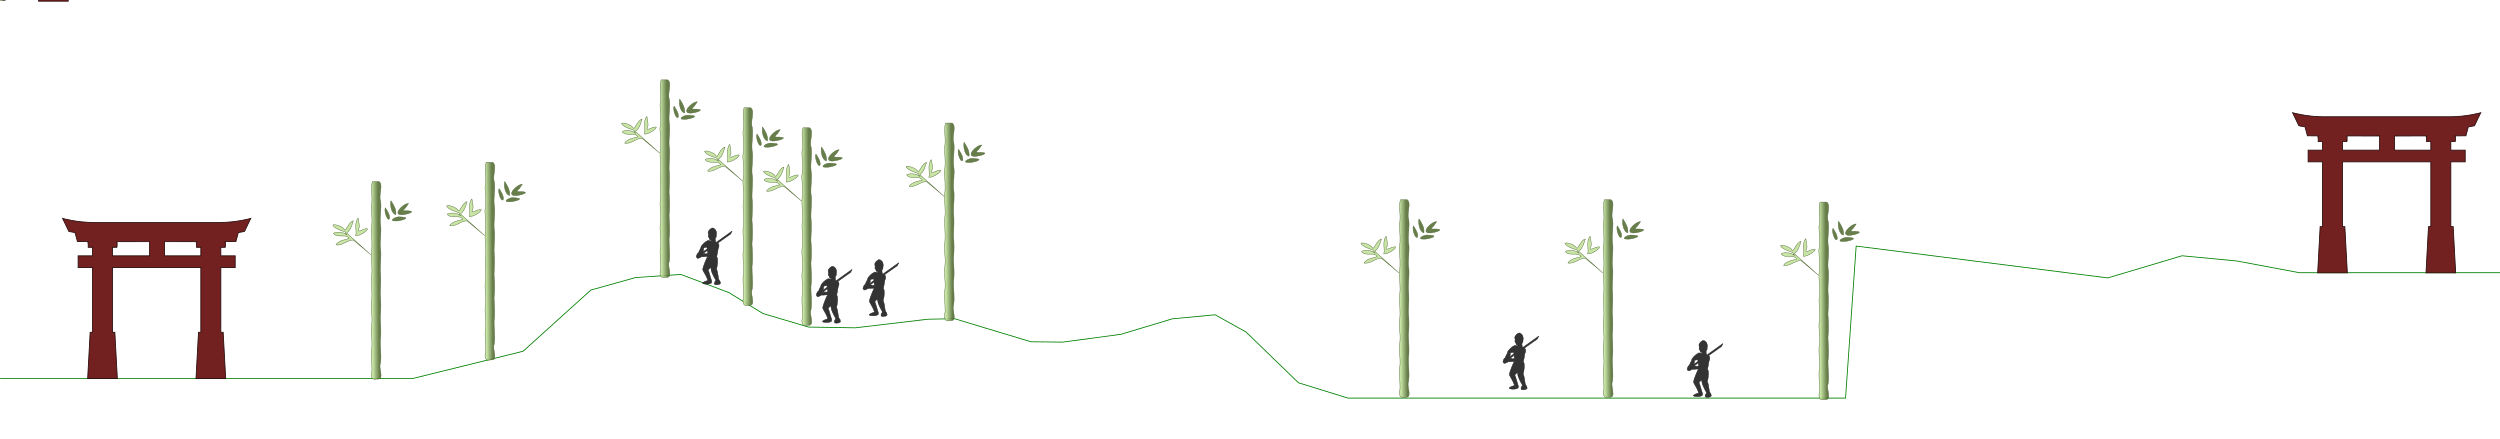
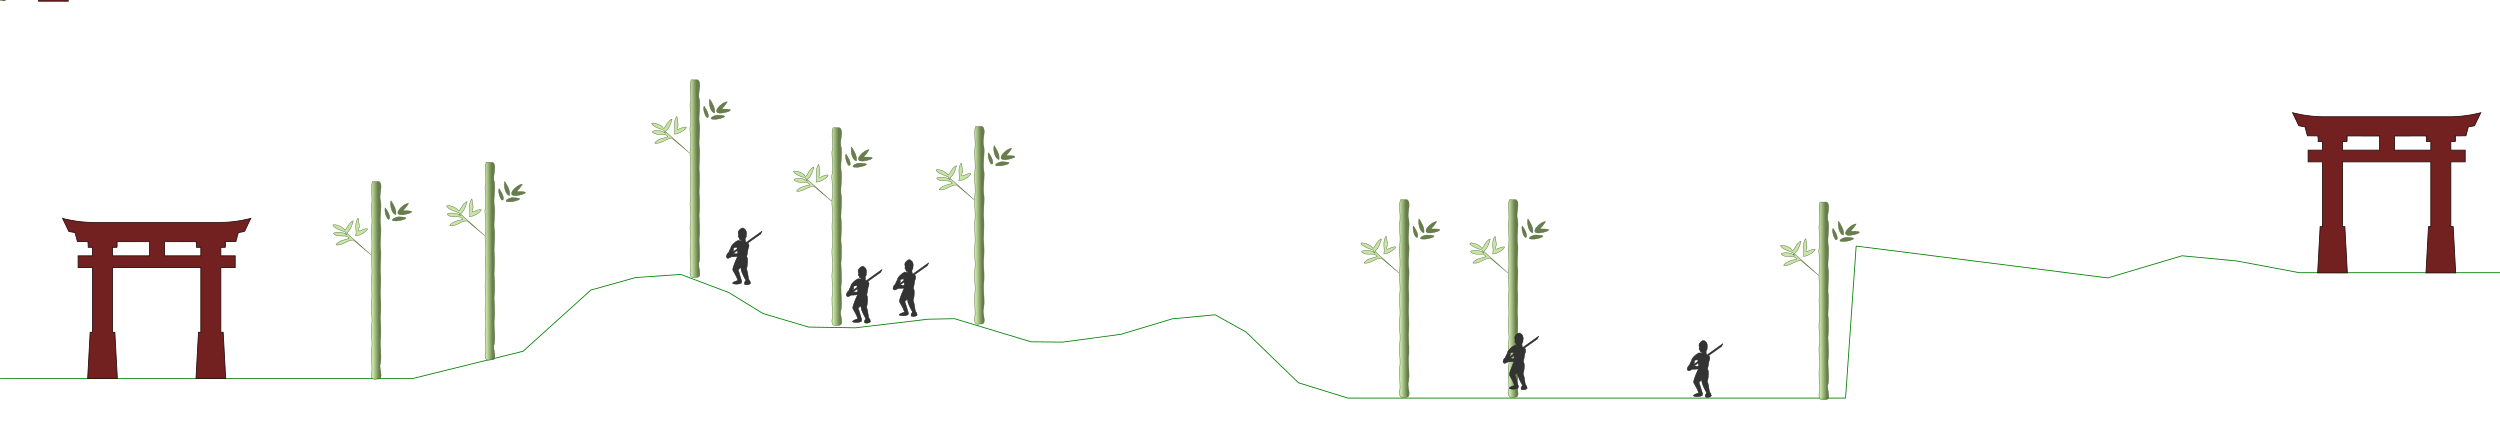
<svg xmlns="http://www.w3.org/2000/svg" xmlns:xlink="http://www.w3.org/1999/xlink" width="6000" height="1052.36" id="svg15223" version="1.1">
  <defs id="defs15225">
    <linearGradient xlink:href="#linearGradient3595" id="linearGradient3629" gradientUnits="userSpaceOnUse" x1="191.75" y1="206.862" x2="174.5" y2="207.612" />
    <linearGradient id="linearGradient3595">
      <stop style="stop-color:#546e34;stop-opacity:1;" offset="0" id="stop3597" />
      <stop style="stop-color:#c1e29a;stop-opacity:1" offset="1" id="stop3599" />
    </linearGradient>
    <linearGradient xlink:href="#linearGradient3595" id="linearGradient15425" gradientUnits="userSpaceOnUse" x1="191.75" y1="206.862" x2="174.5" y2="207.612" />
    <linearGradient id="linearGradient15427">
      <stop style="stop-color:#546e34;stop-opacity:1;" offset="0" id="stop15429" />
      <stop style="stop-color:#c1e29a;stop-opacity:1" offset="1" id="stop15431" />
    </linearGradient>
    <linearGradient xlink:href="#linearGradient3595" id="linearGradient15433" gradientUnits="userSpaceOnUse" x1="191.75" y1="206.862" x2="174.5" y2="207.612" />
    <linearGradient id="linearGradient15435">
      <stop style="stop-color:#546e34;stop-opacity:1;" offset="0" id="stop15437" />
      <stop style="stop-color:#c1e29a;stop-opacity:1" offset="1" id="stop15439" />
    </linearGradient>
    <linearGradient xlink:href="#linearGradient3595" id="linearGradient15441" gradientUnits="userSpaceOnUse" x1="191.75" y1="206.862" x2="174.5" y2="207.612" />
    <linearGradient id="linearGradient15443">
      <stop style="stop-color:#546e34;stop-opacity:1;" offset="0" id="stop15445" />
      <stop style="stop-color:#c1e29a;stop-opacity:1" offset="1" id="stop15447" />
    </linearGradient>
    <linearGradient xlink:href="#linearGradient3595" id="linearGradient15449" gradientUnits="userSpaceOnUse" x1="191.75" y1="206.862" x2="174.5" y2="207.612" />
    <linearGradient id="linearGradient15451">
      <stop style="stop-color:#546e34;stop-opacity:1;" offset="0" id="stop15453" />
      <stop style="stop-color:#c1e29a;stop-opacity:1" offset="1" id="stop15455" />
    </linearGradient>
    <linearGradient xlink:href="#linearGradient3595" id="linearGradient15457" gradientUnits="userSpaceOnUse" x1="191.75" y1="206.862" x2="174.5" y2="207.612" />
    <linearGradient id="linearGradient15459">
      <stop style="stop-color:#546e34;stop-opacity:1;" offset="0" id="stop15461" />
      <stop style="stop-color:#c1e29a;stop-opacity:1" offset="1" id="stop15463" />
    </linearGradient>
    <linearGradient xlink:href="#linearGradient3595" id="linearGradient15465" gradientUnits="userSpaceOnUse" x1="191.75" y1="206.862" x2="174.5" y2="207.612" />
    <linearGradient id="linearGradient15467">
      <stop style="stop-color:#546e34;stop-opacity:1;" offset="0" id="stop15469" />
      <stop style="stop-color:#c1e29a;stop-opacity:1" offset="1" id="stop15471" />
    </linearGradient>
    <linearGradient xlink:href="#linearGradient3595" id="linearGradient15473" gradientUnits="userSpaceOnUse" x1="191.75" y1="206.862" x2="174.5" y2="207.612" />
    <linearGradient id="linearGradient15475">
      <stop style="stop-color:#546e34;stop-opacity:1;" offset="0" id="stop15477" />
      <stop style="stop-color:#c1e29a;stop-opacity:1" offset="1" id="stop15479" />
    </linearGradient>
    <linearGradient xlink:href="#linearGradient3595" id="linearGradient15481" gradientUnits="userSpaceOnUse" x1="191.75" y1="206.862" x2="174.5" y2="207.612" />
    <linearGradient id="linearGradient15483">
      <stop style="stop-color:#546e34;stop-opacity:1;" offset="0" id="stop15485" />
      <stop style="stop-color:#c1e29a;stop-opacity:1" offset="1" id="stop15487" />
    </linearGradient>
    <linearGradient xlink:href="#linearGradient3595" id="linearGradient16038" gradientUnits="userSpaceOnUse" x1="191.75" y1="206.862" x2="174.5" y2="207.612" />
    <linearGradient xlink:href="#linearGradient3595" id="linearGradient16040" gradientUnits="userSpaceOnUse" x1="191.75" y1="206.862" x2="174.5" y2="207.612" />
    <linearGradient xlink:href="#linearGradient3595" id="linearGradient16042" gradientUnits="userSpaceOnUse" x1="191.75" y1="206.862" x2="174.5" y2="207.612" />
    <linearGradient xlink:href="#linearGradient3595" id="linearGradient16044" gradientUnits="userSpaceOnUse" x1="191.75" y1="206.862" x2="174.5" y2="207.612" />
    <linearGradient xlink:href="#linearGradient3595" id="linearGradient16046" gradientUnits="userSpaceOnUse" x1="191.75" y1="206.862" x2="174.5" y2="207.612" />
    <linearGradient xlink:href="#linearGradient3595" id="linearGradient16048" gradientUnits="userSpaceOnUse" x1="191.75" y1="206.862" x2="174.5" y2="207.612" />
    <linearGradient xlink:href="#linearGradient3595" id="linearGradient16050" gradientUnits="userSpaceOnUse" x1="191.75" y1="206.862" x2="174.5" y2="207.612" />
    <linearGradient xlink:href="#linearGradient3595" id="linearGradient16052" gradientUnits="userSpaceOnUse" x1="191.75" y1="206.862" x2="174.5" y2="207.612" />
    <linearGradient xlink:href="#linearGradient3595-8" id="linearGradient16038-4" gradientUnits="userSpaceOnUse" x1="191.75" y1="206.862" x2="174.5" y2="207.612" />
    <linearGradient id="linearGradient3595-8">
      <stop style="stop-color:#546e34;stop-opacity:1;" offset="0" id="stop3597-0" />
      <stop style="stop-color:#c1e29a;stop-opacity:1" offset="1" id="stop3599-4" />
    </linearGradient>
    <linearGradient xlink:href="#linearGradient3595-8" id="linearGradient16040-2" gradientUnits="userSpaceOnUse" x1="191.75" y1="206.862" x2="174.5" y2="207.612" />
    <linearGradient id="linearGradient3200">
      <stop style="stop-color:#546e34;stop-opacity:1;" offset="0" id="stop3202" />
      <stop style="stop-color:#c1e29a;stop-opacity:1" offset="1" id="stop3204" />
    </linearGradient>
    <linearGradient xlink:href="#linearGradient3595-8" id="linearGradient16042-9" gradientUnits="userSpaceOnUse" x1="191.75" y1="206.862" x2="174.5" y2="207.612" />
    <linearGradient id="linearGradient3207">
      <stop style="stop-color:#546e34;stop-opacity:1;" offset="0" id="stop3209" />
      <stop style="stop-color:#c1e29a;stop-opacity:1" offset="1" id="stop3211" />
    </linearGradient>
    <linearGradient xlink:href="#linearGradient3595-8" id="linearGradient16044-6" gradientUnits="userSpaceOnUse" x1="191.75" y1="206.862" x2="174.5" y2="207.612" />
    <linearGradient id="linearGradient3214">
      <stop style="stop-color:#546e34;stop-opacity:1;" offset="0" id="stop3216" />
      <stop style="stop-color:#c1e29a;stop-opacity:1" offset="1" id="stop3218" />
    </linearGradient>
    <linearGradient xlink:href="#linearGradient3595-8" id="linearGradient16046-1" gradientUnits="userSpaceOnUse" x1="191.75" y1="206.862" x2="174.5" y2="207.612" />
    <linearGradient id="linearGradient3221">
      <stop style="stop-color:#546e34;stop-opacity:1;" offset="0" id="stop3223" />
      <stop style="stop-color:#c1e29a;stop-opacity:1" offset="1" id="stop3225" />
    </linearGradient>
    <linearGradient xlink:href="#linearGradient3595-8" id="linearGradient16048-0" gradientUnits="userSpaceOnUse" x1="191.75" y1="206.862" x2="174.5" y2="207.612" />
    <linearGradient id="linearGradient3228">
      <stop style="stop-color:#546e34;stop-opacity:1;" offset="0" id="stop3230" />
      <stop style="stop-color:#c1e29a;stop-opacity:1" offset="1" id="stop3232" />
    </linearGradient>
    <linearGradient xlink:href="#linearGradient3595-8" id="linearGradient16050-4" gradientUnits="userSpaceOnUse" x1="191.75" y1="206.862" x2="174.5" y2="207.612" />
    <linearGradient id="linearGradient3235">
      <stop style="stop-color:#546e34;stop-opacity:1;" offset="0" id="stop3237" />
      <stop style="stop-color:#c1e29a;stop-opacity:1" offset="1" id="stop3239" />
    </linearGradient>
    <linearGradient xlink:href="#linearGradient3595-8" id="linearGradient16052-2" gradientUnits="userSpaceOnUse" x1="191.75" y1="206.862" x2="174.5" y2="207.612" />
    <linearGradient id="linearGradient3242">
      <stop style="stop-color:#546e34;stop-opacity:1;" offset="0" id="stop3244" />
      <stop style="stop-color:#c1e29a;stop-opacity:1" offset="1" id="stop3246" />
    </linearGradient>
    <linearGradient xlink:href="#linearGradient3595-8" id="linearGradient3248" gradientUnits="userSpaceOnUse" x1="191.75" y1="206.862" x2="174.5" y2="207.612" />
    <linearGradient id="linearGradient3250">
      <stop style="stop-color:#546e34;stop-opacity:1;" offset="0" id="stop3252" />
      <stop style="stop-color:#c1e29a;stop-opacity:1" offset="1" id="stop3254" />
    </linearGradient>
    <linearGradient xlink:href="#linearGradient3595-8" id="linearGradient3256" gradientUnits="userSpaceOnUse" x1="191.75" y1="206.862" x2="174.5" y2="207.612" />
    <linearGradient id="linearGradient3258">
      <stop style="stop-color:#546e34;stop-opacity:1;" offset="0" id="stop3260" />
      <stop style="stop-color:#c1e29a;stop-opacity:1" offset="1" id="stop3262" />
    </linearGradient>
    <linearGradient xlink:href="#linearGradient3595-8" id="linearGradient3264" gradientUnits="userSpaceOnUse" x1="191.75" y1="206.862" x2="174.5" y2="207.612" />
    <linearGradient id="linearGradient3266">
      <stop style="stop-color:#546e34;stop-opacity:1;" offset="0" id="stop3268" />
      <stop style="stop-color:#c1e29a;stop-opacity:1" offset="1" id="stop3270" />
    </linearGradient>
    <linearGradient xlink:href="#linearGradient3595-8" id="linearGradient3272" gradientUnits="userSpaceOnUse" x1="191.75" y1="206.862" x2="174.5" y2="207.612" />
    <linearGradient id="linearGradient3274">
      <stop style="stop-color:#546e34;stop-opacity:1;" offset="0" id="stop3276" />
      <stop style="stop-color:#c1e29a;stop-opacity:1" offset="1" id="stop3278" />
    </linearGradient>
    <linearGradient xlink:href="#linearGradient3595-8" id="linearGradient3280" gradientUnits="userSpaceOnUse" x1="191.75" y1="206.862" x2="174.5" y2="207.612" />
    <linearGradient id="linearGradient3282">
      <stop style="stop-color:#546e34;stop-opacity:1;" offset="0" id="stop3284" />
      <stop style="stop-color:#c1e29a;stop-opacity:1" offset="1" id="stop3286" />
    </linearGradient>
    <linearGradient xlink:href="#linearGradient3595-8" id="linearGradient3288" gradientUnits="userSpaceOnUse" x1="191.75" y1="206.862" x2="174.5" y2="207.612" />
    <linearGradient id="linearGradient3290">
      <stop style="stop-color:#546e34;stop-opacity:1;" offset="0" id="stop3292" />
      <stop style="stop-color:#c1e29a;stop-opacity:1" offset="1" id="stop3294" />
    </linearGradient>
    <linearGradient xlink:href="#linearGradient3595-8" id="linearGradient3296" gradientUnits="userSpaceOnUse" x1="191.75" y1="206.862" x2="174.5" y2="207.612" />
    <linearGradient id="linearGradient3298">
      <stop style="stop-color:#546e34;stop-opacity:1;" offset="0" id="stop3300" />
      <stop style="stop-color:#c1e29a;stop-opacity:1" offset="1" id="stop3302" />
    </linearGradient>
    <linearGradient xlink:href="#linearGradient3595-8" id="linearGradient3304" gradientUnits="userSpaceOnUse" x1="191.75" y1="206.862" x2="174.5" y2="207.612" />
    <linearGradient id="linearGradient3306">
      <stop style="stop-color:#546e34;stop-opacity:1;" offset="0" id="stop3308" />
      <stop style="stop-color:#c1e29a;stop-opacity:1" offset="1" id="stop3310" />
    </linearGradient>
    <linearGradient xlink:href="#linearGradient3595-8" id="linearGradient3312" gradientUnits="userSpaceOnUse" x1="191.75" y1="206.862" x2="174.5" y2="207.612" />
    <linearGradient id="linearGradient3314">
      <stop style="stop-color:#546e34;stop-opacity:1;" offset="0" id="stop3316" />
      <stop style="stop-color:#c1e29a;stop-opacity:1" offset="1" id="stop3318" />
    </linearGradient>
    <linearGradient xlink:href="#linearGradient3595-8" id="linearGradient3320" gradientUnits="userSpaceOnUse" x1="191.75" y1="206.862" x2="174.5" y2="207.612" />
    <linearGradient id="linearGradient3322">
      <stop style="stop-color:#546e34;stop-opacity:1;" offset="0" id="stop3324" />
      <stop style="stop-color:#c1e29a;stop-opacity:1" offset="1" id="stop3326" />
    </linearGradient>
    <linearGradient xlink:href="#linearGradient3595-8" id="linearGradient3328" gradientUnits="userSpaceOnUse" x1="191.75" y1="206.862" x2="174.5" y2="207.612" />
    <linearGradient id="linearGradient3330">
      <stop style="stop-color:#546e34;stop-opacity:1;" offset="0" id="stop3332" />
      <stop style="stop-color:#c1e29a;stop-opacity:1" offset="1" id="stop3334" />
    </linearGradient>
    <linearGradient xlink:href="#linearGradient3595-8" id="linearGradient3336" gradientUnits="userSpaceOnUse" x1="191.75" y1="206.862" x2="174.5" y2="207.612" />
    <linearGradient id="linearGradient3338">
      <stop style="stop-color:#546e34;stop-opacity:1;" offset="0" id="stop3340" />
      <stop style="stop-color:#c1e29a;stop-opacity:1" offset="1" id="stop3342" />
    </linearGradient>
    <linearGradient xlink:href="#linearGradient3595-8" id="linearGradient3344" gradientUnits="userSpaceOnUse" x1="191.75" y1="206.862" x2="174.5" y2="207.612" />
    <linearGradient id="linearGradient3346">
      <stop style="stop-color:#546e34;stop-opacity:1;" offset="0" id="stop3348" />
      <stop style="stop-color:#c1e29a;stop-opacity:1" offset="1" id="stop3350" />
    </linearGradient>
    <linearGradient xlink:href="#linearGradient3595-8" id="linearGradient3352" gradientUnits="userSpaceOnUse" x1="191.75" y1="206.862" x2="174.5" y2="207.612" />
    <linearGradient id="linearGradient3354">
      <stop style="stop-color:#546e34;stop-opacity:1;" offset="0" id="stop3356" />
      <stop style="stop-color:#c1e29a;stop-opacity:1" offset="1" id="stop3358" />
    </linearGradient>
    <linearGradient xlink:href="#linearGradient3595-8" id="linearGradient3360" gradientUnits="userSpaceOnUse" x1="191.75" y1="206.862" x2="174.5" y2="207.612" />
    <linearGradient id="linearGradient3362">
      <stop style="stop-color:#546e34;stop-opacity:1;" offset="0" id="stop3364" />
      <stop style="stop-color:#c1e29a;stop-opacity:1" offset="1" id="stop3366" />
    </linearGradient>
    <linearGradient xlink:href="#linearGradient3595-8" id="linearGradient3368" gradientUnits="userSpaceOnUse" x1="191.75" y1="206.862" x2="174.5" y2="207.612" />
    <linearGradient id="linearGradient3370">
      <stop style="stop-color:#546e34;stop-opacity:1;" offset="0" id="stop3372" />
      <stop style="stop-color:#c1e29a;stop-opacity:1" offset="1" id="stop3374" />
    </linearGradient>
    <linearGradient xlink:href="#linearGradient3595-8" id="linearGradient3376" gradientUnits="userSpaceOnUse" x1="191.75" y1="206.862" x2="174.5" y2="207.612" />
    <linearGradient id="linearGradient3378">
      <stop style="stop-color:#546e34;stop-opacity:1;" offset="0" id="stop3380" />
      <stop style="stop-color:#c1e29a;stop-opacity:1" offset="1" id="stop3382" />
    </linearGradient>
    <linearGradient xlink:href="#linearGradient3595-8" id="linearGradient3384" gradientUnits="userSpaceOnUse" x1="191.75" y1="206.862" x2="174.5" y2="207.612" />
    <linearGradient id="linearGradient3386">
      <stop style="stop-color:#546e34;stop-opacity:1;" offset="0" id="stop3388" />
      <stop style="stop-color:#c1e29a;stop-opacity:1" offset="1" id="stop3390" />
    </linearGradient>
    <linearGradient xlink:href="#linearGradient3595-8" id="linearGradient3392" gradientUnits="userSpaceOnUse" x1="191.75" y1="206.862" x2="174.5" y2="207.612" />
    <linearGradient id="linearGradient3394">
      <stop style="stop-color:#546e34;stop-opacity:1;" offset="0" id="stop3396" />
      <stop style="stop-color:#c1e29a;stop-opacity:1" offset="1" id="stop3398" />
    </linearGradient>
    <linearGradient xlink:href="#linearGradient3595-8" id="linearGradient3400" gradientUnits="userSpaceOnUse" x1="191.75" y1="206.862" x2="174.5" y2="207.612" />
    <linearGradient id="linearGradient3402">
      <stop style="stop-color:#546e34;stop-opacity:1;" offset="0" id="stop3404" />
      <stop style="stop-color:#c1e29a;stop-opacity:1" offset="1" id="stop3406" />
    </linearGradient>
    <linearGradient xlink:href="#linearGradient3595-8" id="linearGradient3408" gradientUnits="userSpaceOnUse" x1="191.75" y1="206.862" x2="174.5" y2="207.612" />
    <linearGradient id="linearGradient3410">
      <stop style="stop-color:#546e34;stop-opacity:1;" offset="0" id="stop3412" />
      <stop style="stop-color:#c1e29a;stop-opacity:1" offset="1" id="stop3414" />
    </linearGradient>
    <linearGradient xlink:href="#linearGradient3595-8" id="linearGradient3416" gradientUnits="userSpaceOnUse" x1="191.75" y1="206.862" x2="174.5" y2="207.612" />
    <linearGradient id="linearGradient3418">
      <stop style="stop-color:#546e34;stop-opacity:1;" offset="0" id="stop3420" />
      <stop style="stop-color:#c1e29a;stop-opacity:1" offset="1" id="stop3422" />
    </linearGradient>
    <linearGradient xlink:href="#linearGradient3595-8" id="linearGradient3424" gradientUnits="userSpaceOnUse" x1="191.75" y1="206.862" x2="174.5" y2="207.612" />
    <linearGradient id="linearGradient3426">
      <stop style="stop-color:#546e34;stop-opacity:1;" offset="0" id="stop3428" />
      <stop style="stop-color:#c1e29a;stop-opacity:1" offset="1" id="stop3430" />
    </linearGradient>
    <linearGradient xlink:href="#linearGradient3595-8" id="linearGradient3432" gradientUnits="userSpaceOnUse" x1="191.75" y1="206.862" x2="174.5" y2="207.612" />
    <linearGradient id="linearGradient3434">
      <stop style="stop-color:#546e34;stop-opacity:1;" offset="0" id="stop3436" />
      <stop style="stop-color:#c1e29a;stop-opacity:1" offset="1" id="stop3438" />
    </linearGradient>
    <linearGradient xlink:href="#linearGradient3595" id="linearGradient3721" gradientUnits="userSpaceOnUse" x1="191.75" y1="206.862" x2="174.5" y2="207.612" />
    <linearGradient xlink:href="#linearGradient3595" id="linearGradient3730" gradientUnits="userSpaceOnUse" x1="191.75" y1="206.862" x2="174.5" y2="207.612" />
    <linearGradient xlink:href="#linearGradient3595" id="linearGradient3735" gradientUnits="userSpaceOnUse" x1="191.75" y1="206.862" x2="174.5" y2="207.612" gradientTransform="translate(-180.7815,-474.1745)" />
    <linearGradient xlink:href="#linearGradient3595" id="linearGradient3739" gradientUnits="userSpaceOnUse" x1="191.75" y1="206.862" x2="174.5" y2="207.612" />
    <linearGradient xlink:href="#linearGradient3595" id="linearGradient3744" gradientUnits="userSpaceOnUse" x1="191.75" y1="206.862" x2="174.5" y2="207.612" gradientTransform="translate(-180.7815,-533.1745)" />
    <linearGradient xlink:href="#linearGradient3595" id="linearGradient3748" gradientUnits="userSpaceOnUse" x1="191.75" y1="206.862" x2="174.5" y2="207.612" />
    <linearGradient xlink:href="#linearGradient3595" id="linearGradient3753" gradientUnits="userSpaceOnUse" x1="191.75" y1="206.862" x2="174.5" y2="207.612" gradientTransform="translate(-180.7815,-592.1745)" />
    <linearGradient xlink:href="#linearGradient3595" id="linearGradient3757" gradientUnits="userSpaceOnUse" x1="191.75" y1="206.862" x2="174.5" y2="207.612" />
    <linearGradient xlink:href="#linearGradient3595" id="linearGradient3762" gradientUnits="userSpaceOnUse" x1="191.75" y1="206.862" x2="174.5" y2="207.612" gradientTransform="translate(-180.7815,-651.1745)" />
    <linearGradient xlink:href="#linearGradient3595" id="linearGradient3780" gradientUnits="userSpaceOnUse" x1="191.75" y1="206.862" x2="174.5" y2="207.612" />
    <linearGradient xlink:href="#linearGradient3595" id="linearGradient3785" gradientUnits="userSpaceOnUse" x1="191.75" y1="206.862" x2="174.5" y2="207.612" gradientTransform="translate(-180.7815,-237.1745)" />
    <linearGradient xlink:href="#linearGradient3595" id="linearGradient3789" gradientUnits="userSpaceOnUse" x1="191.75" y1="206.862" x2="174.5" y2="207.612" />
    <linearGradient xlink:href="#linearGradient3595" id="linearGradient3794" gradientUnits="userSpaceOnUse" x1="191.75" y1="206.862" x2="174.5" y2="207.612" gradientTransform="translate(-180.7815,-296.1745)" />
    <linearGradient xlink:href="#linearGradient3595" id="linearGradient3798" gradientUnits="userSpaceOnUse" x1="191.75" y1="206.862" x2="174.5" y2="207.612" />
    <linearGradient xlink:href="#linearGradient3595" id="linearGradient3803" gradientUnits="userSpaceOnUse" x1="191.75" y1="206.862" x2="174.5" y2="207.612" gradientTransform="translate(-180.7815,-355.1745)" />
    <linearGradient xlink:href="#linearGradient3595" id="linearGradient3805" gradientUnits="userSpaceOnUse" gradientTransform="translate(-180.7815,-414.1767)" x1="191.75" y1="206.862" x2="174.5" y2="207.612" />
    <linearGradient xlink:href="#linearGradient13684-6-6-2-3" id="linearGradient14667" gradientUnits="userSpaceOnUse" gradientTransform="matrix(-0.05167173,-0.0668693,1,0,-551.1175,1742.374)" x1="-1906.338" y1="-475" x2="-2236.695" y2="-475" />
    <linearGradient id="linearGradient13684-6-6-2-3">
      <stop style="stop-color:#000000;stop-opacity:1;" offset="0" id="stop13686-6-4-3-4" />
      <stop style="stop-color:#000000;stop-opacity:0;" offset="1" id="stop13688-9-7-2-7" />
    </linearGradient>
    <linearGradient y2="-475" x2="-2236.695" y1="-475" x1="-1906.338" gradientTransform="matrix(-0.05167173,0.03039514,1,0,-551.1175,1959.084)" gradientUnits="userSpaceOnUse" id="linearGradient14773" xlink:href="#linearGradient13684-6-6-2-3-6-4" />
    <linearGradient id="linearGradient13684-6-6-2-3-6-4">
      <stop style="stop-color:#000000;stop-opacity:1;" offset="0" id="stop13686-6-4-3-4-8-9" />
      <stop style="stop-color:#000000;stop-opacity:0;" offset="1" id="stop13688-9-7-2-7-1-0" />
    </linearGradient>
    <linearGradient xlink:href="#linearGradient13629-7" id="linearGradient14687" gradientUnits="userSpaceOnUse" gradientTransform="translate(-2.6171876e-6,0)" x1="-2033.362" y1="-502" x2="-2033.362" y2="-455" />
    <linearGradient id="linearGradient13629-7">
      <stop style="stop-color:#a02c2c;stop-opacity:1;" offset="0" id="stop13631-2" />
      <stop style="stop-color:#501616;stop-opacity:1" offset="1" id="stop13633-19" />
    </linearGradient>
    <linearGradient xlink:href="#linearGradient13684-64" id="linearGradient14689" gradientUnits="userSpaceOnUse" gradientTransform="matrix(-0.05167173,-0.0668693,1,0,-98.11751,1832.887)" x1="-1906.338" y1="-475" x2="-2236.695" y2="-475" />
    <linearGradient id="linearGradient13684-64">
      <stop style="stop-color:#000000;stop-opacity:1;" offset="0" id="stop13686-4" />
      <stop style="stop-color:#000000;stop-opacity:0;" offset="1" id="stop13688-1" />
    </linearGradient>
    <linearGradient xlink:href="#linearGradient13684-6-6" id="linearGradient14691" gradientUnits="userSpaceOnUse" gradientTransform="matrix(-0.05167173,-0.0668693,1,0,-98.11751,1784.887)" x1="-1906.338" y1="-475" x2="-2236.695" y2="-475" />
    <linearGradient id="linearGradient13684-6-6">
      <stop style="stop-color:#000000;stop-opacity:1;" offset="0" id="stop13686-6-4" />
      <stop style="stop-color:#000000;stop-opacity:0;" offset="1" id="stop13688-9-7" />
    </linearGradient>
    <linearGradient xlink:href="#linearGradient13629-7" id="linearGradient14693" gradientUnits="userSpaceOnUse" gradientTransform="matrix(0.06079027,0,0,1.428571,-1777.43,204.8571)" x1="-2033.362" y1="-502" x2="-2033.362" y2="-455" />
    <linearGradient xlink:href="#linearGradient13684-6-6" id="linearGradient14695" gradientUnits="userSpaceOnUse" gradientTransform="matrix(-0.07535461,-0.03039514,1.458333,0,75.9953,1843.153)" x1="-1906.338" y1="-475" x2="-2236.695" y2="-475" />
    <linearGradient xlink:href="#linearGradient13629-7" id="linearGradient5201" gradientUnits="userSpaceOnUse" gradientTransform="translate(-2.6171876e-6,0)" x1="-2033.362" y1="-502" x2="-2033.362" y2="-455" />
    <linearGradient xlink:href="#linearGradient13684-64" id="linearGradient5209" gradientUnits="userSpaceOnUse" gradientTransform="matrix(-0.05167173,-0.0668693,1,0,-98.11751,1832.887)" x1="-1906.338" y1="-475" x2="-2236.695" y2="-475" />
    <linearGradient xlink:href="#linearGradient13684-6-6" id="linearGradient5217" gradientUnits="userSpaceOnUse" gradientTransform="matrix(-0.05167173,-0.0668693,1,0,-98.11751,1784.887)" x1="-1906.338" y1="-475" x2="-2236.695" y2="-475" />
    <linearGradient xlink:href="#linearGradient13629-7" id="linearGradient5225" gradientUnits="userSpaceOnUse" gradientTransform="matrix(0.06079027,0,0,1.428571,-1777.43,204.8571)" x1="-2033.362" y1="-502" x2="-2033.362" y2="-455" />
    <linearGradient xlink:href="#linearGradient13684-6-6" id="linearGradient5233" gradientUnits="userSpaceOnUse" gradientTransform="matrix(-0.07535461,-0.03039514,1.458333,0,75.9953,1843.153)" x1="-1906.338" y1="-475" x2="-2236.695" y2="-475" />
    <linearGradient xlink:href="#linearGradient13684" id="linearGradient14679" gradientUnits="userSpaceOnUse" x1="-472" y1="1906.338" x2="-472" y2="2251.59" />
    <linearGradient id="linearGradient13684">
      <stop style="stop-color:#000000;stop-opacity:1;" offset="0" id="stop13686" />
      <stop style="stop-color:#000000;stop-opacity:0;" offset="1" id="stop13688" />
    </linearGradient>
    <linearGradient xlink:href="#linearGradient13684" id="linearGradient14681" gradientUnits="userSpaceOnUse" x1="-472" y1="1906.338" x2="-472" y2="2251.59" />
    <linearGradient xlink:href="#linearGradient14248" id="linearGradient14683" gradientUnits="userSpaceOnUse" x1="-321.091" y1="1836.682" x2="-321.091" y2="1843.387" />
    <linearGradient id="linearGradient14248">
      <stop style="stop-color:#000000;stop-opacity:1;" offset="0" id="stop14250" />
      <stop style="stop-color:#000000;stop-opacity:0;" offset="1" id="stop14252" />
    </linearGradient>
    <linearGradient xlink:href="#linearGradient14256" id="linearGradient14685" gradientUnits="userSpaceOnUse" x1="-557.015" y1="1848.594" x2="-145.666" y2="1849.548" />
    <linearGradient id="linearGradient14256">
      <stop style="stop-color:#3c4f3c;stop-opacity:1" offset="0" id="stop14258" />
      <stop id="stop14266" offset="0.079" style="stop-color:#536c53;stop-opacity:1;" />
      <stop id="stop14264" offset="0.9" style="stop-color:#536c53;stop-opacity:1" />
      <stop style="stop-color:#6d8e6d;stop-opacity:1" offset="1" id="stop14260" />
    </linearGradient>
    <linearGradient xlink:href="#linearGradient13629-7" id="linearGradient5719" gradientUnits="userSpaceOnUse" gradientTransform="translate(-2.6171876e-6,0)" x1="-2033.362" y1="-502" x2="-2033.362" y2="-455" />
    <linearGradient xlink:href="#linearGradient13684-64" id="linearGradient5721" gradientUnits="userSpaceOnUse" gradientTransform="matrix(-0.05167173,-0.0668693,1,0,-98.11751,1832.887)" x1="-1906.338" y1="-475" x2="-2236.695" y2="-475" />
    <linearGradient xlink:href="#linearGradient13684-6-6" id="linearGradient5723" gradientUnits="userSpaceOnUse" gradientTransform="matrix(-0.05167173,-0.0668693,1,0,-98.11751,1784.887)" x1="-1906.338" y1="-475" x2="-2236.695" y2="-475" />
    <linearGradient xlink:href="#linearGradient13629-7" id="linearGradient5725" gradientUnits="userSpaceOnUse" gradientTransform="matrix(0.06079027,0,0,1.428571,-1777.43,204.8571)" x1="-2033.362" y1="-502" x2="-2033.362" y2="-455" />
    <linearGradient xlink:href="#linearGradient13684-6-6" id="linearGradient5727" gradientUnits="userSpaceOnUse" gradientTransform="matrix(-0.07535461,-0.03039514,1.458333,0,75.9953,1843.153)" x1="-1906.338" y1="-475" x2="-2236.695" y2="-475" />
    <linearGradient xlink:href="#linearGradient13684-6-6-2-3" id="linearGradient5771" gradientUnits="userSpaceOnUse" gradientTransform="matrix(-0.05167173,-0.0668693,1,0,-551.1175,1742.374)" x1="-1906.338" y1="-475" x2="-2236.695" y2="-475" />
    <linearGradient xlink:href="#linearGradient13684-6-6-2-3-6-4" id="linearGradient5773" gradientUnits="userSpaceOnUse" gradientTransform="matrix(-0.05167173,0.03039514,1,0,-551.1175,1959.084)" x1="-1906.338" y1="-475" x2="-2236.695" y2="-475" />
    <linearGradient xlink:href="#linearGradient13684-6-6-2-3-6-4" id="linearGradient5776" gradientUnits="userSpaceOnUse" gradientTransform="matrix(-0.0387538,0.03039514,0.75,0,283.0834,-234.9208)" x1="-1906.338" y1="-475" x2="-2236.695" y2="-475" />
    <linearGradient xlink:href="#linearGradient13684-6-6-2-3" id="linearGradient5779" gradientUnits="userSpaceOnUse" gradientTransform="matrix(-0.0387538,-0.0668693,0.75,0,283.0834,-451.6311)" x1="-1906.338" y1="-475" x2="-2236.695" y2="-475" />
    <linearGradient xlink:href="#linearGradient13629-7" id="linearGradient5792" gradientUnits="userSpaceOnUse" gradientTransform="translate(-2.6171876e-6,0)" x1="-2033.362" y1="-502" x2="-2033.362" y2="-455" />
    <linearGradient xlink:href="#linearGradient13684-64" id="linearGradient5794" gradientUnits="userSpaceOnUse" gradientTransform="matrix(-0.05167173,-0.0668693,1,0,-98.11751,1832.887)" x1="-1906.338" y1="-475" x2="-2236.695" y2="-475" />
    <linearGradient xlink:href="#linearGradient13684-6-6" id="linearGradient5796" gradientUnits="userSpaceOnUse" gradientTransform="matrix(-0.05167173,-0.0668693,1,0,-98.11751,1784.887)" x1="-1906.338" y1="-475" x2="-2236.695" y2="-475" />
    <linearGradient xlink:href="#linearGradient13629-7" id="linearGradient5798" gradientUnits="userSpaceOnUse" gradientTransform="matrix(0.06079027,0,0,1.428571,-1777.43,204.8571)" x1="-2033.362" y1="-502" x2="-2033.362" y2="-455" />
    <linearGradient xlink:href="#linearGradient13684-6-6" id="linearGradient5800" gradientUnits="userSpaceOnUse" gradientTransform="matrix(-0.07535461,-0.03039514,1.458333,0,75.9953,1843.153)" x1="-1906.338" y1="-475" x2="-2236.695" y2="-475" />
    <linearGradient xlink:href="#linearGradient13629-7" id="linearGradient5816" gradientUnits="userSpaceOnUse" gradientTransform="translate(-2.6171876e-6,0)" x1="-2033.362" y1="-502" x2="-2033.362" y2="-455" />
    <linearGradient xlink:href="#linearGradient13684-64" id="linearGradient5818" gradientUnits="userSpaceOnUse" gradientTransform="matrix(-0.05167173,-0.0668693,1,0,-98.11751,1832.887)" x1="-1906.338" y1="-475" x2="-2236.695" y2="-475" />
    <linearGradient xlink:href="#linearGradient13684-6-6" id="linearGradient5820" gradientUnits="userSpaceOnUse" gradientTransform="matrix(-0.05167173,-0.0668693,1,0,-98.11751,1784.887)" x1="-1906.338" y1="-475" x2="-2236.695" y2="-475" />
    <linearGradient xlink:href="#linearGradient13629-7" id="linearGradient5822" gradientUnits="userSpaceOnUse" gradientTransform="matrix(0.06079027,0,0,1.428571,-1777.43,204.8571)" x1="-2033.362" y1="-502" x2="-2033.362" y2="-455" />
    <linearGradient xlink:href="#linearGradient13684-6-6" id="linearGradient5824" gradientUnits="userSpaceOnUse" gradientTransform="matrix(-0.07535461,-0.03039514,1.458333,0,75.9953,1843.153)" x1="-1906.338" y1="-475" x2="-2236.695" y2="-475" />
    <linearGradient xlink:href="#linearGradient13684-6-6" id="linearGradient5827" gradientUnits="userSpaceOnUse" gradientTransform="matrix(-0.07535461,-0.03039514,1.458333,0,421.1669,-381.8519)" x1="-1906.338" y1="-475" x2="-2236.695" y2="-475" />
    <linearGradient xlink:href="#linearGradient13629-7" id="linearGradient5830" gradientUnits="userSpaceOnUse" gradientTransform="matrix(0.06079027,0,0,1.428571,447.575,550.0287)" x1="-2033.362" y1="-502" x2="-2033.362" y2="-455" />
    <linearGradient xlink:href="#linearGradient13684-6-6" id="linearGradient5834" gradientUnits="userSpaceOnUse" gradientTransform="matrix(-0.05167173,-0.0668693,1,0,247.0541,-440.1182)" x1="-1906.338" y1="-475" x2="-2236.695" y2="-475" />
    <linearGradient xlink:href="#linearGradient13684-64" id="linearGradient5837" gradientUnits="userSpaceOnUse" gradientTransform="matrix(-0.05167173,-0.0668693,1,0,247.0541,-392.1183)" x1="-1906.338" y1="-475" x2="-2236.695" y2="-475" />
    <linearGradient xlink:href="#linearGradient13629-7" id="linearGradient5840" gradientUnits="userSpaceOnUse" gradientTransform="translate(2225.005,345.1716)" x1="-2033.362" y1="-502" x2="-2033.362" y2="-455" />
    <linearGradient xlink:href="#linearGradient13684" id="linearGradient5842" gradientUnits="userSpaceOnUse" x1="-472" y1="1906.338" x2="-472" y2="2251.59" />
    <linearGradient xlink:href="#linearGradient13684" id="linearGradient5846" gradientUnits="userSpaceOnUse" x1="-472" y1="1906.338" x2="-472" y2="2251.59" />
    <linearGradient xlink:href="#linearGradient14248" id="linearGradient5848" gradientUnits="userSpaceOnUse" x1="-321.091" y1="1836.682" x2="-321.091" y2="1843.387" />
    <linearGradient xlink:href="#linearGradient14256" id="linearGradient5850" gradientUnits="userSpaceOnUse" x1="-557.015" y1="1848.594" x2="-145.666" y2="1849.548" />
    <linearGradient xlink:href="#linearGradient14256" id="linearGradient5853" gradientUnits="userSpaceOnUse" x1="-557.015" y1="1848.594" x2="-145.666" y2="1849.548" gradientTransform="matrix(1.047771,0,0,1.047771,361.7959,-2301.546)" />
    <linearGradient xlink:href="#linearGradient14248" id="linearGradient5856" gradientUnits="userSpaceOnUse" x1="-321.091" y1="1836.682" x2="-321.091" y2="1843.387" gradientTransform="matrix(1.047771,0,0,1.047771,335.6016,-2269.065)" />
    <linearGradient xlink:href="#linearGradient13684" id="linearGradient5860" gradientUnits="userSpaceOnUse" x1="-472" y1="1906.338" x2="-472" y2="2251.59" />
    <linearGradient xlink:href="#linearGradient13684" id="linearGradient5862" gradientUnits="userSpaceOnUse" x1="-472" y1="1906.338" x2="-472" y2="2251.59" />
    <linearGradient xlink:href="#linearGradient13684-6-6" id="linearGradient5865" gradientUnits="userSpaceOnUse" gradientTransform="matrix(-0.07535461,-0.03039514,1.458333,0,681.1669,-381.8519)" x1="-1906.338" y1="-475" x2="-2236.695" y2="-475" />
    <linearGradient xlink:href="#linearGradient13629-7" id="linearGradient5868" gradientUnits="userSpaceOnUse" gradientTransform="matrix(0.06079027,0,0,1.428571,447.575,810.0287)" x1="-2033.362" y1="-502" x2="-2033.362" y2="-455" />
    <linearGradient xlink:href="#linearGradient13684-6-6" id="linearGradient5872" gradientUnits="userSpaceOnUse" gradientTransform="matrix(-0.05167173,-0.0668693,1,0,507.0541,-440.1182)" x1="-1906.338" y1="-475" x2="-2236.695" y2="-475" />
    <linearGradient xlink:href="#linearGradient13684-64" id="linearGradient5875" gradientUnits="userSpaceOnUse" gradientTransform="matrix(-0.05167173,-0.0668693,1,0,507.0541,-392.1183)" x1="-1906.338" y1="-475" x2="-2236.695" y2="-475" />
    <linearGradient xlink:href="#linearGradient13629-7" id="linearGradient5878" gradientUnits="userSpaceOnUse" gradientTransform="translate(2225.005,605.1716)" x1="-2033.362" y1="-502" x2="-2033.362" y2="-455" />
    <linearGradient xlink:href="#linearGradient3595" id="linearGradient12779" gradientUnits="userSpaceOnUse" gradientTransform="translate(-180.7815,-414.1745)" x1="191.75" y1="206.862" x2="176.313" y2="206.987" />
  </defs>
  <g id="layer1" transform="translate(0,-0.00216797)" style="display:inline">
    <g id="BambooTree">
      <path style="opacity:0.884;color:#000000;fill:url(#linearGradient12779);fill-opacity:1;fill-rule:nonzero;stroke:#365017;stroke-width:1;stroke-linecap:square;stroke-linejoin:bevel;stroke-miterlimit:4;stroke-opacity:1;stroke-dashoffset:0;marker:none;visibility:visible;display:inline;overflow:visible;enable-background:accumulate" d="m -4.281,-473.31 c -5.579,16.183 2.181,39.741 -2.643,58.438 0.238,17.502 3.775,38.844 -0.357,57.562 0.955,16.986 3.614,37.744 0.548,56.077 -0.844,17.173 3.351,37.431 0.452,55.987 -1.274,15.419 2.194,36.951 0.361,56.904 -3.015,17.868 2.269,36.75 0.275,55.827 -3.37,18.248 1.454,36.463 0.193,55.756 -3.299,18.626 0.507,36.226 0.117,55.691 C -7.916,-8.722 -8.826,4.81 7.01,0.69 26.117,2.877 9.755,-25.314 14.971,-36.497 c 3.191,-19.122 -0.606,-36.068 -0.143,-55.661 2.692,-19.389 0.559,-36.074 -0.087,-55.647 1.859,-19.546 1.728,-36.211 -0.025,-55.631 0.995,-22.547 2.012,-35.4 0.042,-56.614 -0.192,-19.489 3.349,-36.812 0.115,-55.596 -1.14,-19.318 3.565,-37.197 0.192,-55.577 -1.944,-19.084 3.33,-37.598 0.275,-55.556 -5.239,-14.237 7.535,-38.444 -3.676,-46.531 -5.316,0 -10.631,0 -15.947,0 z m 44.469,45.938 c -2.644,11.442 1.92,31.919 11.84,33.38 1.544,-12.681 -5.382,-23.169 -11.84,-33.38 z m 42.406,6.562 c -13.689,0.217 -41.679,29.84 -13.775,27.154 8.989,-0.646 34.469,-8.181 12.454,-9.344 -9.61,-0.466 -16.362,2.229 -5.798,-7.484 2.474,-3.371 4.835,-6.824 7.119,-10.325 z m -55.688,10.5 c -4.552,7.912 6.44,36.078 10.163,25.095 0.407,-9.53 -5.54,-17.318 -10.163,-25.095 z m 35.125,21.938 c -9.39,-2.028 -30.244,10.573 -9.785,9.628 8.113,0.743 37.769,-7.668 16.028,-9.147 l -3.02,-0.34 -3.223,-0.142 z M -38.5,-385.717 c -10.84,12.858 -1.941,33.743 -6.082,42.595 10.638,0.694 29.407,-12.549 28.682,-16.841 -11.128,-2.365 -28.453,15.905 -19.756,-3.879 0.041,-7.372 -1.537,-14.653 -2.844,-21.875 z m -11.469,6.625 c -10.634,2.51 -17.212,23.944 -20.612,22.148 -4.541,-9.29 -26.935,-15.511 -28.585,-11.359 6.064,10.194 26.296,13.638 30.072,16.649 -1.186,3.539 10.057,10.956 -0.736,3.686 -6.991,-5.203 -28.175,-4.461 -27.606,-0.376 10.45,11.825 30.965,-0.627 37.13,11.814 -4.791,1.988 -25.498,3.997 -31.414,15.22 16.222,2.659 27.024,-12.221 41.711,-11.566 14.164,11.365 28.001,23.612 42.039,35.316 -19.344,-17.343 -38.69,-34.685 -58.031,-52.031 9.717,-7.004 12.556,-18.738 16.031,-29.5 z" id="path15866" />
    </g>
    <g id="Torii">
      <path style="color:#000000;fill:#732020;fill-opacity:1;fill-rule:nonzero;stroke:#280b0b;stroke-width:2;marker:none;visibility:visible;display:inline;overflow:visible;enable-background:accumulate" d="m -227.625,-381.498 15,31.156 c 0,0 5.217,1.37 14.844,2.781 L -192,-326.092 c 0,0 16.69,0.051 25.875,0.094 l 0,1.875 -0.719,0 0.719,4.906 0,7.062 10.281,0 0,20.5 -34.5,0 0,28 34.5,0 0,155.5 -5.594,0 -6,111 71.219,0 -6,-111 -5.625,0 0,-134.969 0,-20.531 212,0 0,155.5 -5.594,0 -6,111 71.219,0 -6,-111 -5.625,0 0,-134.969 0,-20.531 34.5,0 0,-28 -34.5,0 0,-20.5 10.312,0 0,-1.969 0.688,0 0,-10 -0.688,0 0,-1.875 c 9.209,-0.043 25.875,-0.094 25.875,-0.094 l 5.781,-21.438 c 9.647,-1.418 14.844,-2.812 14.844,-2.812 l 15,-31.156 c 0,0 -34.084,9.75 -73.469,9.75 l -304.406,0 c -39.385,0 -73.719,-9.75 -73.719,-9.75 z m 130.094,55.719 c 22.479,0.045 48.588,0.084 78.688,0.094 l 0,34.031 -89,0 0,-20.5 10.312,0 0,-1.969 0.688,0 0,-10 -0.688,0 0,-1.656 z m 191.406,0 0,1.656 -0.719,0 0.719,4.906 0,7.062 10.281,0 0,20.5 -87,0 0,-1 0,-10 0,-22 0,-1.031 c 29.278,-0.011 54.855,-0.05 76.719,-0.094 z" id="rect14200-9" />
    </g>
    <path style="color:#000000;fill:#333333;fill-opacity:1;fill-rule:nonzero;stroke:#1a1a1a;stroke-width:1;stroke-linecap:square;stroke-linejoin:bevel;stroke-miterlimit:4;stroke-opacity:1;stroke-dasharray:none;stroke-dashoffset:0;marker:none;visibility:visible;display:inline;overflow:visible;enable-background:accumulate" d="m -0.01,-135.873 c 0.57,0.029 1.137,0.162 1.688,0.406 0.931,0.412 1.748,1.076 2.469,1.875 3.062,1.932 4.252,5.482 4.781,9.625 0.202,1.581 0.002,3.182 -0.375,4.75 -0.009,1.359 -0.237,3.456 -0.312,4.781 -0.035,0.619 -0.786,1.385 -1.812,2.188 -0.633,2.412 -0.897,4.788 0.156,7.094 -0.007,0.859 -0.122,1.335 -0.344,1.625 0.035,0.289 0.045,0.596 0.031,0.906 0.543,0.132 1.025,0.233 1.594,0.375 0.043,-0.162 0.566,-0.013 1.281,0.344 l 37.281,-26.688 -3.594,7.156 -30.656,21.656 c 0.509,0.487 0.944,1.034 1.281,1.594 2.456,2.784 1.502,7.503 -0.625,12.281 -1.075,7.306 -2.691,15.681 -3.406,18.656 1.202,1.801 1.83,4.912 2.031,6.281 1.012,6.87 -1.911,23.872 -2.25,24.031 0,0 1.634,4.21 2.344,8.063 0.642,3.481 1.71,10.909 2.281,14.906 0.519,1.008 1.063,2.144 1.656,3.5 0.822,1.88 2.125,2.375 2.125,2.375 -1.048,3.806 4.19,4.513 -2.938,7.75 -2.449,1.113 -9.89,1.171 -10.406,-0.312 -1.847,-5.304 2.441,-7.45 2.281,-8.75 -0.035,-0.283 -0.023,-1.23 0.031,-2.344 -3.282,-4.923 -10.745,-19.859 -10.5,-24.125 -0.581,-2.004 -0.852,-3.752 -1.031,-5.625 -3.545,3.711 -6.438,6.531 -6.438,6.531 0,0 0.747,0.558 1.969,4.375 1.222,3.817 6.281,20.719 6.281,20.719 0.127,0.256 0.245,0.51 0.375,0.781 0.712,1.489 -0.625,5.375 -0.625,5.375 -7.522,3.535 -10.951,2.737 -15.938,2.344 -3.39,-0.268 -6.267,-1.767 -5.375,-2.688 3.149,-3.25 10.403,-4.964 13,-6 -0.219,-0.284 -0.366,-0.585 -0.438,-0.875 -5.777,-16.056 -12.757,-22.354 -11.938,-25.906 0.681,-7.019 9.08,-26.228 11.594,-30.75 -4.24,0.39 -7.78,0.612 -8.469,0.594 -1.54,0.73 -4.038,-0.185 -5.75,-0.094 -0.142,-0.049 -0.291,-0.108 -0.438,-0.156 -0.117,0.737 -0.933,1.568 -4.75,2.75 0,0 -2.454,2.098 -5.312,1.188 -1.107,-1.041 -1.687,-2.058 -1.938,-3.031 l -0.719,-1.156 0.594,-0.406 c 0.069,-1.274 0.513,-2.488 0.875,-3.594 1.273,-1.507 2.138,-4.625 4.156,-4.844 0.667,-1.598 1.299,-3.168 1.781,-4.438 1.62,-4.265 4.176,-6.528 3.969,-9.094 -0.168,-2.084 8.852,-13.034 16.094,-15.375 0.299,-0.478 0.594,-0.969 0.594,-0.969 0,0 2.518,0.227 7.844,1.281 0.063,-0.261 0.113,-0.544 0.156,-0.781 0.04,-0.219 0.166,-0.6 0.312,-0.906 -1.229,-0.176 -2.393,-0.99 -3.469,-1.188 -1.721,-0.316 -0.979,-2.986 -1.938,-4.688 -0.959,-1.701 -2.226,-1.677 -2,-2.906 0.163,-0.889 0.394,-2.695 0.531,-3.844 -0.008,-0.129 -0.012,-0.259 -0.031,-0.406 -0.21,-1.645 -0.407,-3.479 -0.844,-5.062 -0.099,-0.359 -0.005,-0.898 0.188,-1.5 -0.008,-0.015 -0.023,-0.015 -0.031,-0.031 -0.505,-1.014 5.549,-9.905 11.062,-9.625 z m -14.188,45.562 c -2.068,1.689 -4.678,0.459 -7.281,2.375 -2.178,1.603 1.251,3.289 -1.938,7.75 -0.336,0.47 -0.737,0.995 -1.156,1.531 0.383,-0.112 0.67,-0.103 0.906,-0.062 l 0.75,-0.531 0.094,0.188 9.344,-6.688 c -0.244,-1.632 -0.48,-3.171 -0.719,-4.562 z m 1.25,8.312 -8.281,5.844 0.344,0.656 -1.375,0.875 -0.281,2 4.625,-2.594 -1.5,2.312 c 2.172,-0.818 4.894,-1.37 7.438,-1.781 -0.302,-2.355 -0.597,-4.663 -0.969,-7.312 z" id="StandingNinja" />
  </g>
  <g id="layer2" style="display:inline">
    <path style="color:#000000;fill:none;stroke:#008000;stroke-width:2;stroke-linecap:square;stroke-linejoin:bevel;stroke-miterlimit:4;stroke-opacity:1;stroke-dasharray:none;stroke-dashoffset:0;marker:none;visibility:visible;display:inline;overflow:visible;enable-background:accumulate" d="m 1.25,908.61 988.324,0 265.847,-65.625 162.636,-146.875 107.185,-29.939 108.62,-7.561 115.335,43.562 81.705,50.188 109.633,32.628 112.427,1.747 173.483,-20.581 64.215,-1.294 183.64,55.396 75.951,0.854 140.546,-18.89 122.715,-37.023 102.669,-9.712 74.292,41.306 125.854,121.908 118.87,36.785 1194.121,0 25.456,-364.867 603.818,76.368 178.274,-53.125 131.359,12.5 150.125,28.125 481.651,0" id="ground" />
    <use x="0" y="0" xlink:href="#BambooTree" id="use16077" transform="translate(898,908.9978)" width="6000" height="1052.36" />
    <use x="0" y="0" xlink:href="#BambooTree" id="use16081" transform="translate(1171,862.9978)" width="6000" height="1052.36" />
-     <use height="1052.36" width="6000" transform="translate(1591,664.9978)" id="use16079" xlink:href="#BambooTree" y="0" x="0" />
-     <use x="0" y="0" xlink:href="#BambooTree" id="use16083" transform="translate(1790,731.9978)" width="6000" height="1052.36" />
+     <use height="1052.36" width="6000" transform="translate(1663,664.9978)" id="use16079" xlink:href="#BambooTree" y="0" x="0" />
    <use style="display:inline" x="0" y="0" xlink:href="#Torii" id="use5899" transform="translate(377.8281,905.686)" width="6000" height="1052.36" />
    <use height="1052.36" width="6000" transform="translate(5729.828,652.0148)" id="use5923" xlink:href="#Torii" y="0" x="0" style="display:inline" />
-     <use x="0" y="0" xlink:href="#BambooTree" id="use12783" transform="translate(1931.421,780.0811)" width="6000" height="1052.36" />
+     <use x="0" y="0" xlink:href="#BambooTree" id="use12783" transform="translate(2003.421,780.0811)" width="6000" height="1052.36" />
    <use height="1052.36" width="6000" transform="translate(3365.434,952.6151)" id="use12791" xlink:href="#BambooTree" y="0" x="0" />
-     <use height="1052.36" width="6000" transform="translate(3854.752,952.6151)" id="use12793" xlink:href="#BambooTree" y="0" x="0" />
+     <use height="1052.36" width="6000" transform="translate(3626.752,952.6151)" id="use12793" xlink:href="#BambooTree" y="0" x="0" />
    <use x="0" y="0" xlink:href="#BambooTree" id="use12789" transform="translate(4372.354,958.272)" width="6000" height="1052.36" />
-     <use height="1052.36" width="6000" transform="translate(2273.661,768.7674)" id="use12781" xlink:href="#BambooTree" y="0" x="0" />
+     <use height="1052.36" width="6000" transform="translate(2345.661,776.7674)" id="use12781" xlink:href="#BambooTree" y="0" x="0" />
    <use transform="translate(4088.713,953.0606)" style="display:inline" x="0" y="0" xlink:href="#StandingNinja" id="use5204" width="1" height="1" />
-     <use transform="translate(2110.713,759.0606)" style="display:inline" x="0" y="0" xlink:href="#StandingNinja" id="use5214" width="1" height="1" />
-     <use transform="translate(1998.713,775.0606)" style="display:inline" x="0" y="0" xlink:href="#StandingNinja" id="use5216" width="1" height="1" />
-     <use transform="translate(1710.713,683.0606)" style="display:inline" x="0" y="0" xlink:href="#StandingNinja" id="use5218" width="1" height="1" />
+     <use transform="translate(2182.713,759.0606)" style="display:inline" x="0" y="0" xlink:href="#StandingNinja" id="use5214" width="1" height="1" />
+     <use transform="translate(2070.713,775.0606)" style="display:inline" x="0" y="0" xlink:href="#StandingNinja" id="use5216" width="1" height="1" />
+     <use transform="translate(1782.713,683.0606)" style="display:inline" x="0" y="0" xlink:href="#StandingNinja" id="use5218" width="1" height="1" />
    <use transform="translate(3646.713,935.0606)" style="display:inline" x="0" y="0" xlink:href="#StandingNinja" id="use5222" width="1" height="1" />
  </g>
</svg>
